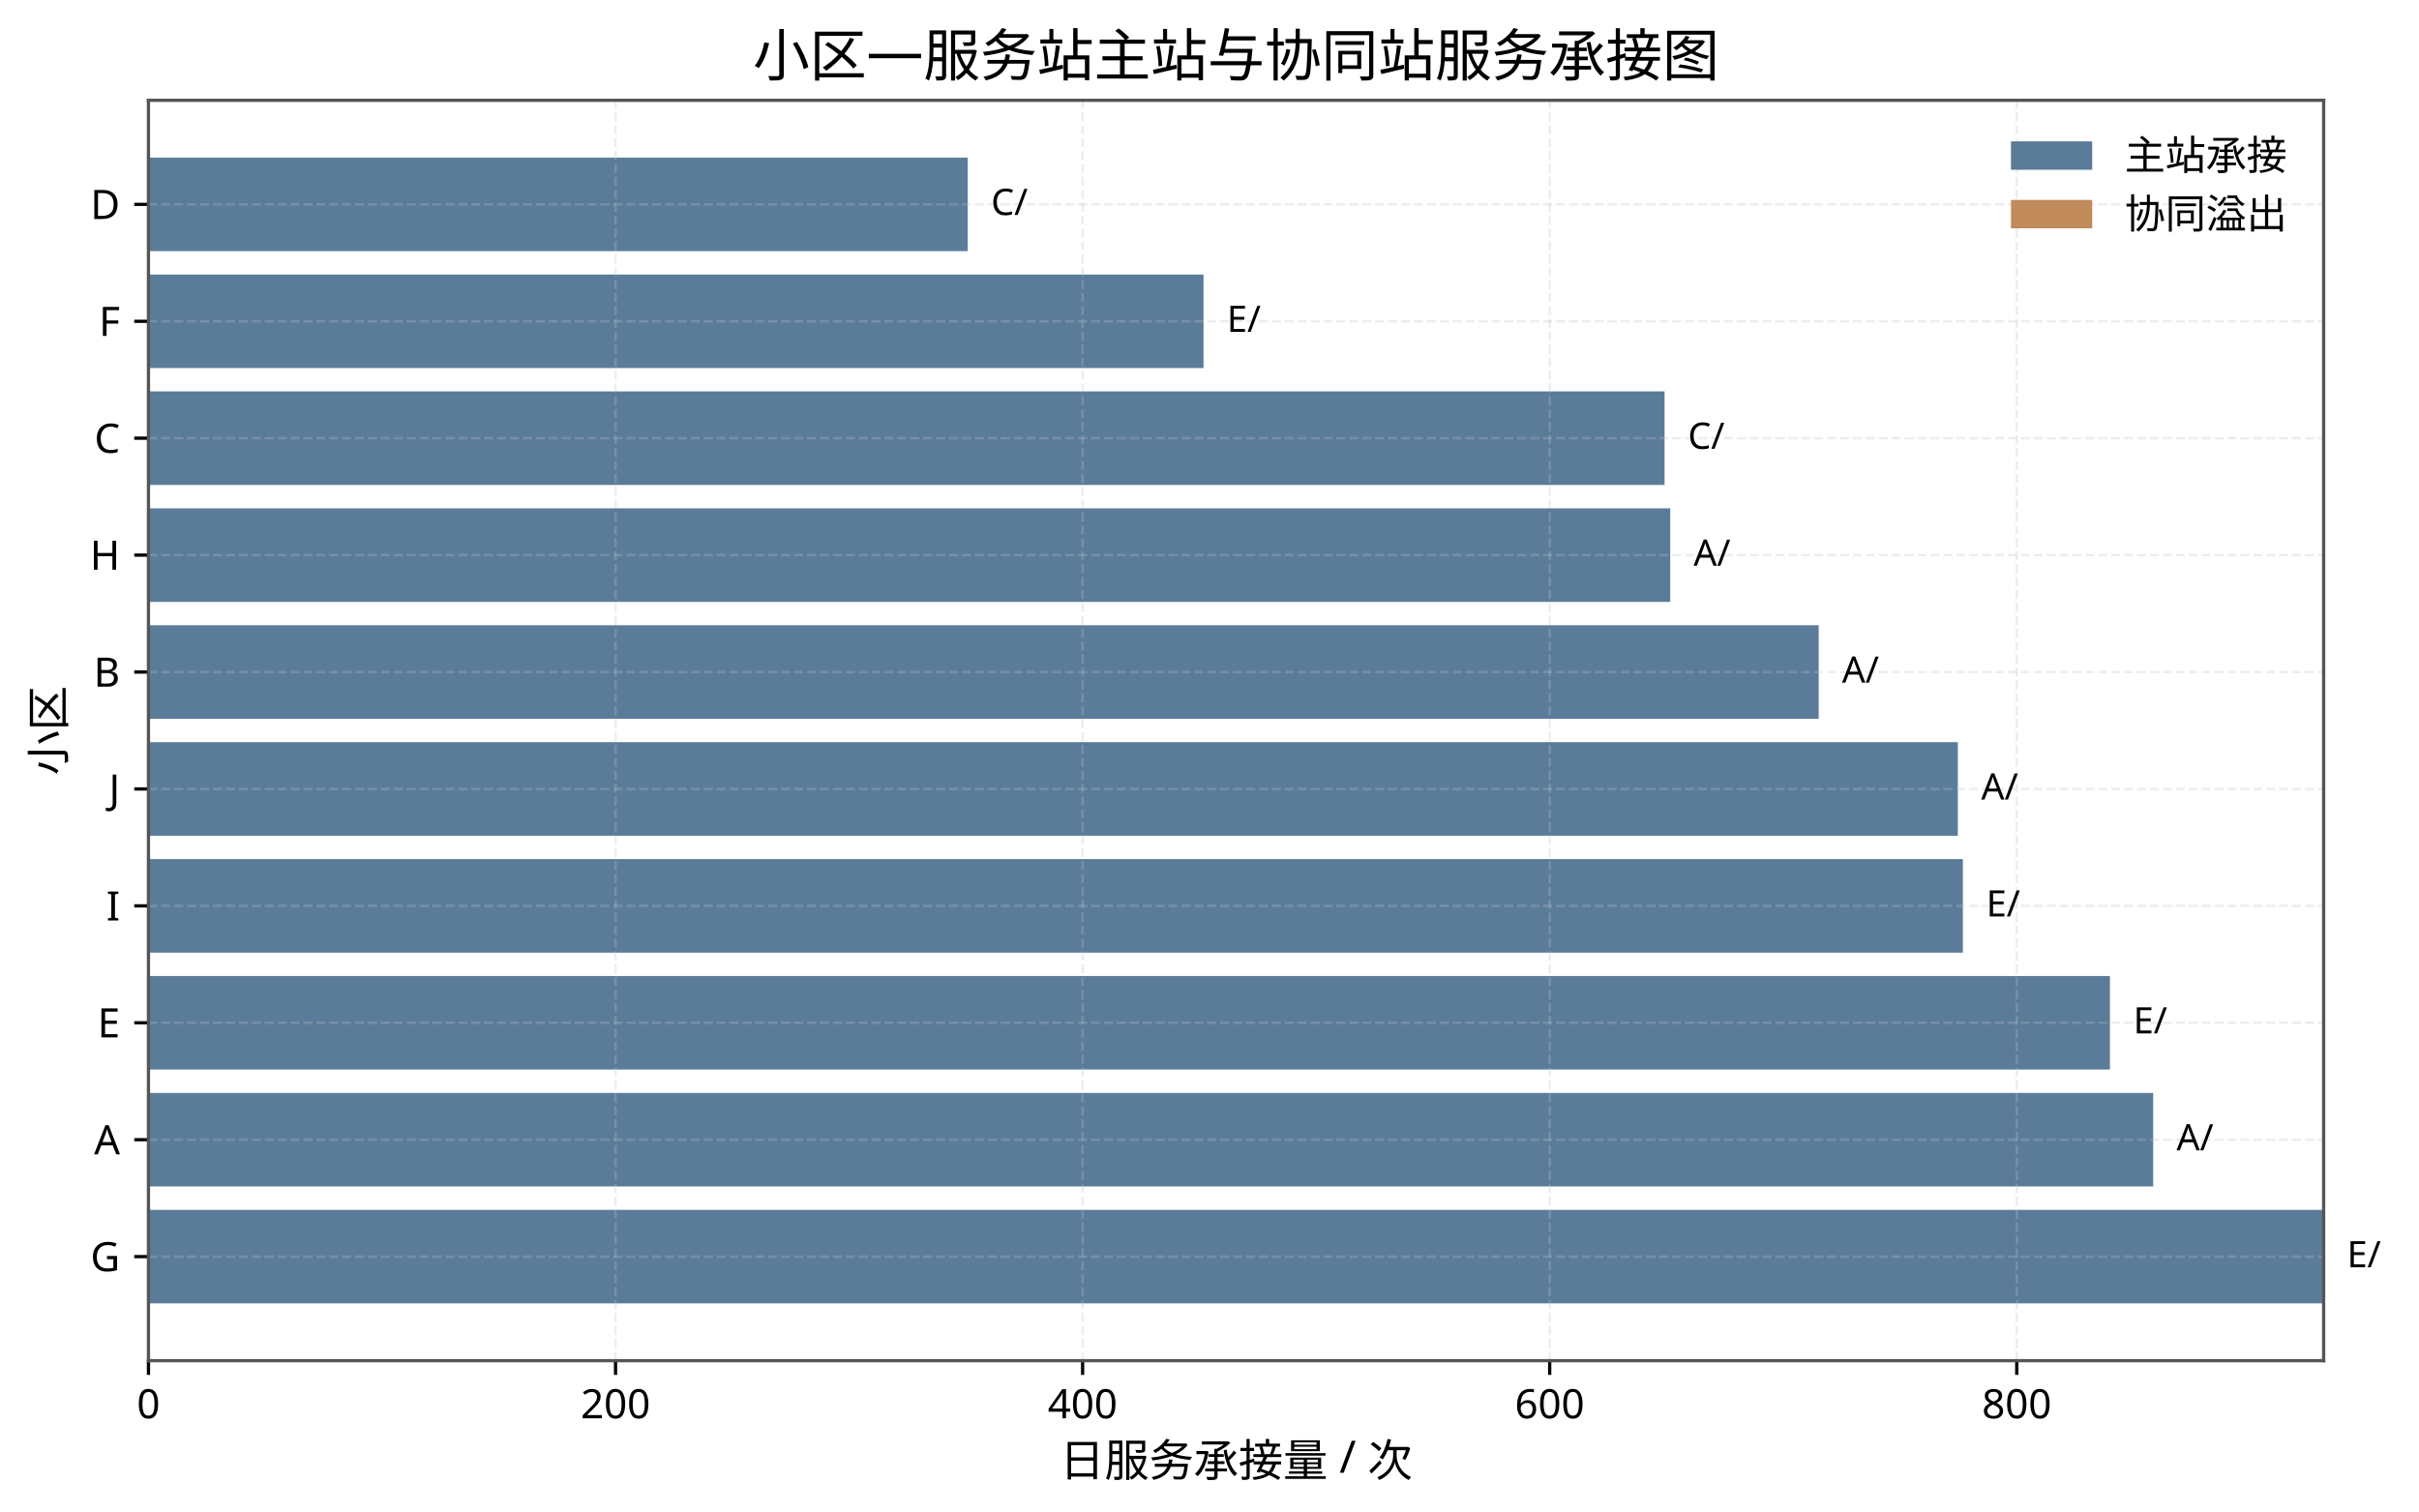
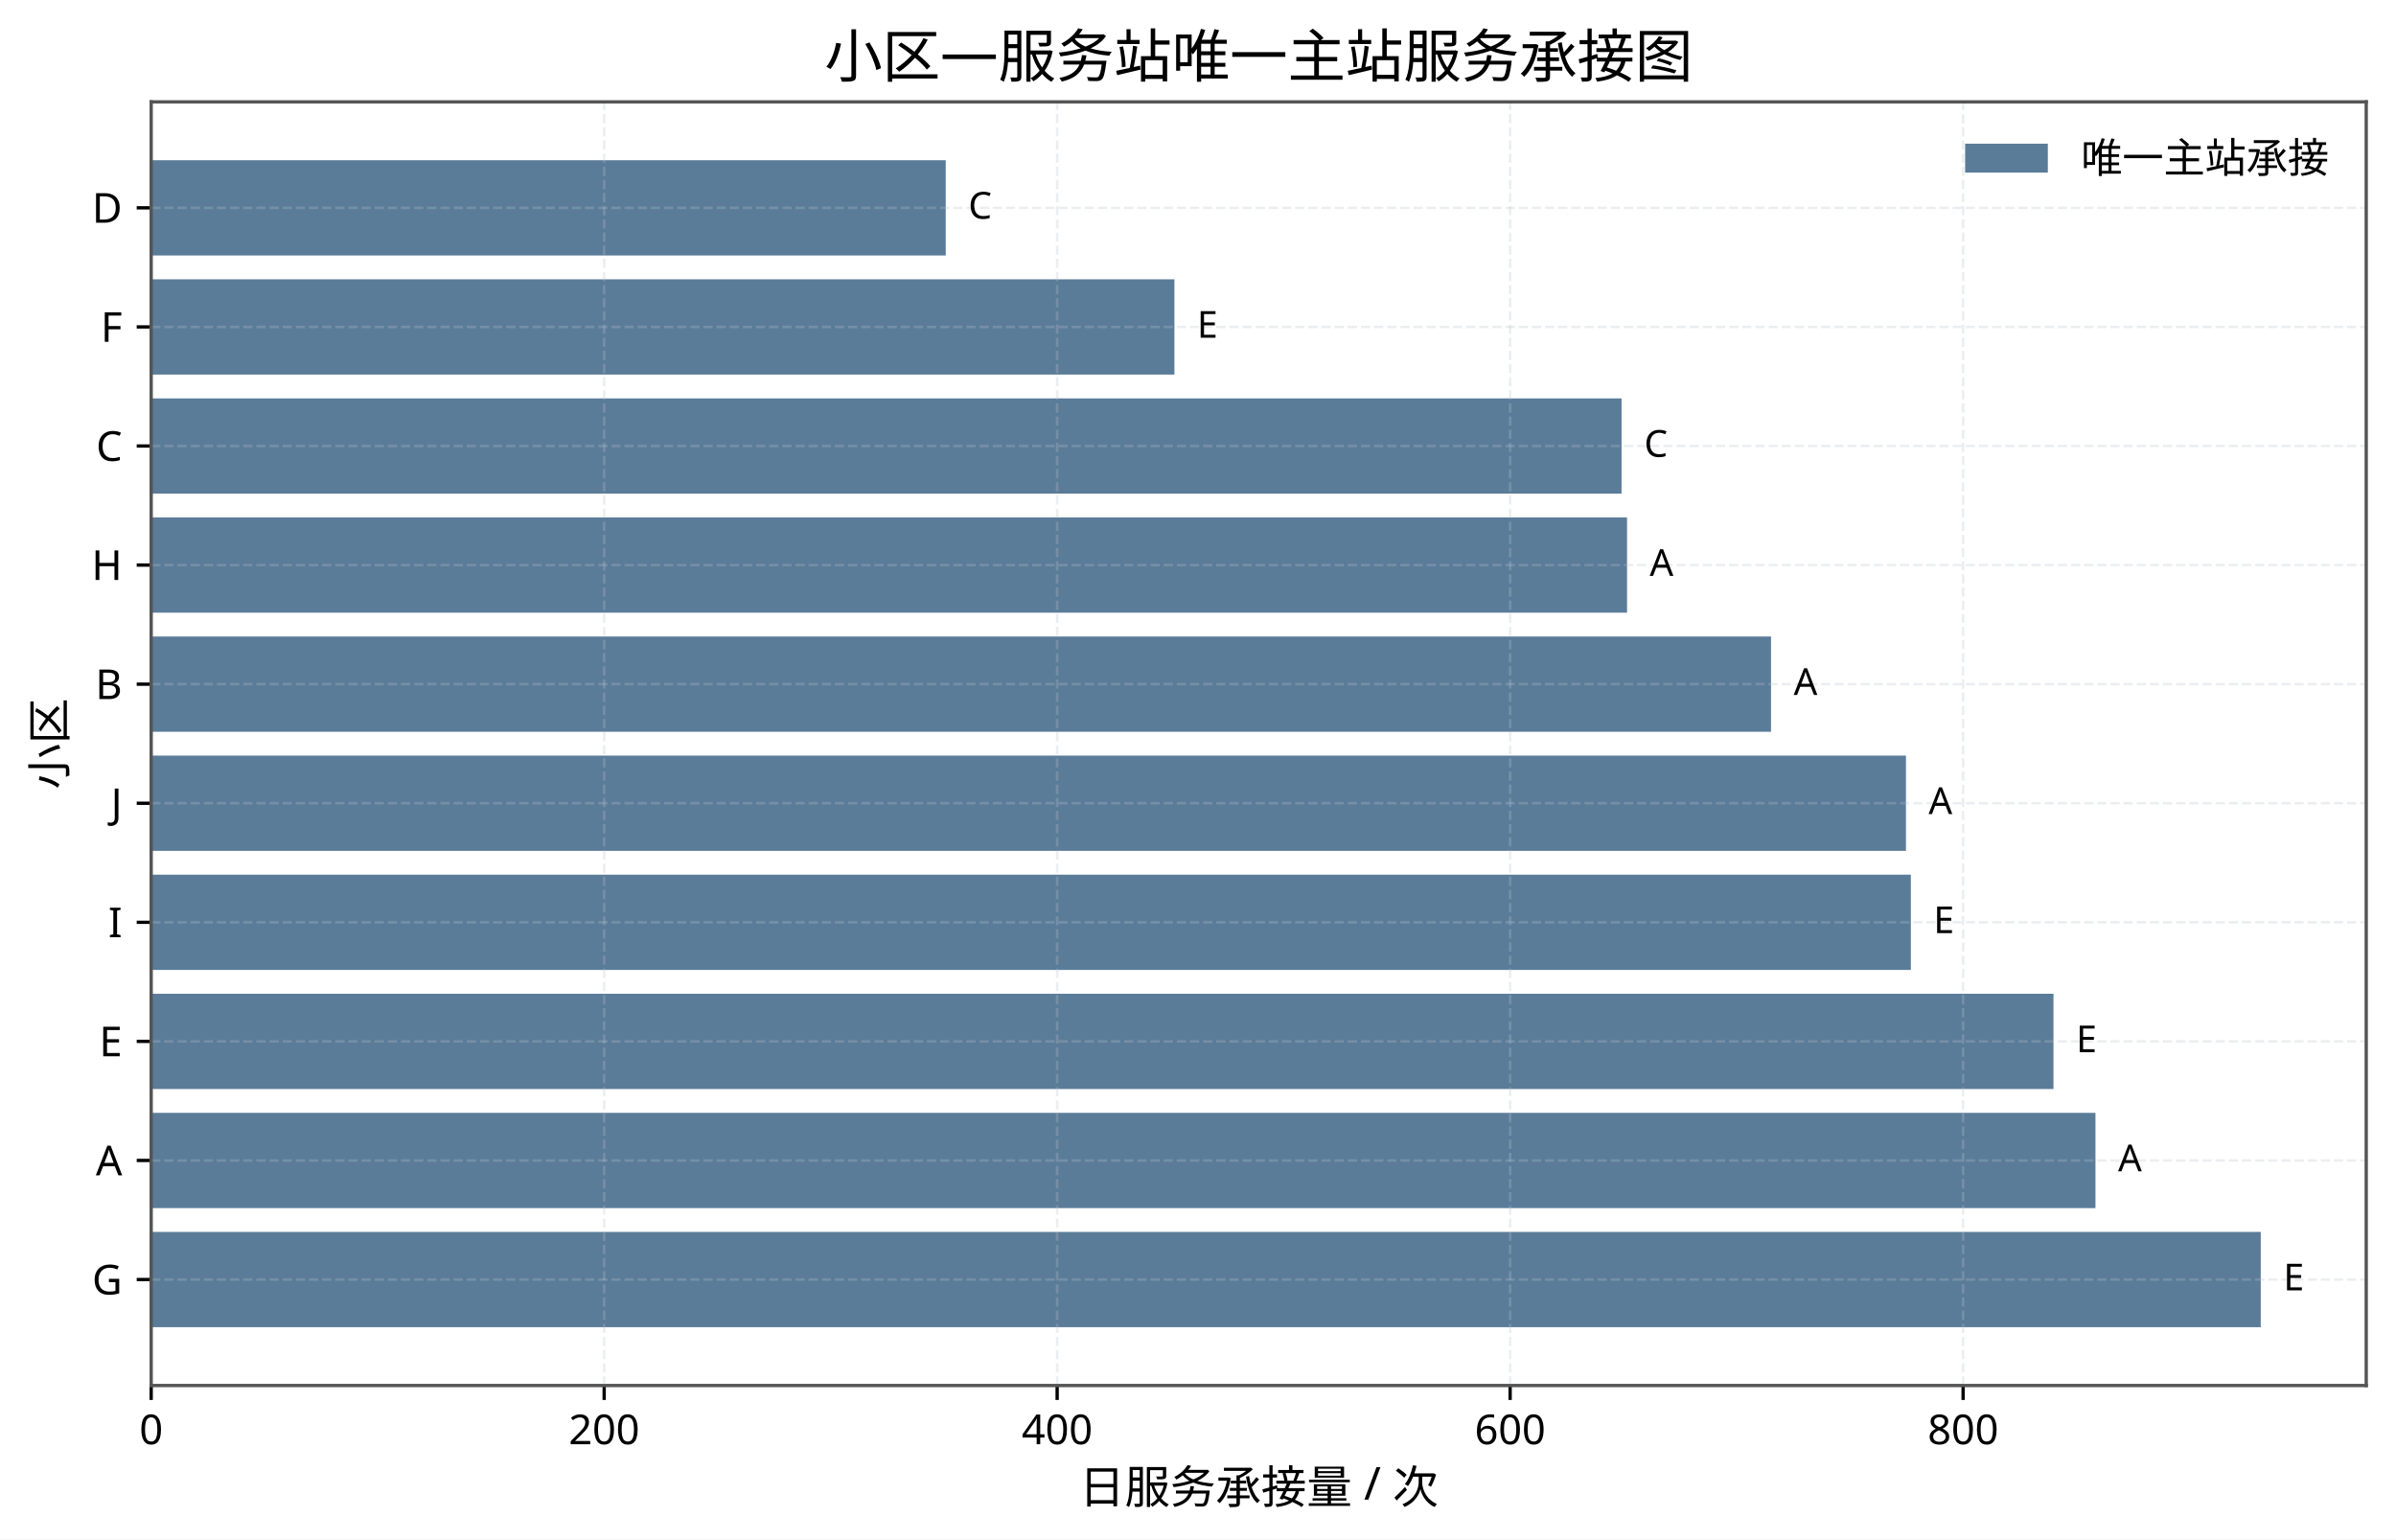
- <svg xmlns="http://www.w3.org/2000/svg" xmlns:xlink="http://www.w3.org/1999/xlink" width="595.724pt" height="372.413pt" viewBox="0 0 595.724 372.413" version="1.1">
+ <svg xmlns="http://www.w3.org/2000/svg" xmlns:xlink="http://www.w3.org/1999/xlink" width="579.442pt" height="372.343pt" viewBox="0 0 579.442 372.343" version="1.1">
  <defs>
    <style type="text/css">*{stroke-linejoin: round; stroke-linecap: butt}</style>
  </defs>
  <g id="figure_1">
    <g id="patch_1">
-       <path d="M 0 372.413  L 595.724 372.413  L 595.724 0  L 0 0  z " style="fill: #ffffff" />
+       <path d="M 0 372.343  L 579.442 372.343  L 579.442 0  L 0 0  z " style="fill: #ffffff" />
    </g>
    <g id="axes_1">
      <g id="patch_2">
-         <path d="M 36.562 335.172  L 572.242 335.172  L 572.242 24.708  L 36.562 24.708  z " style="fill: #ffffff" />
+         <path d="M 36.562 335.102  L 572.242 335.102  L 572.242 24.638  L 36.562 24.638  z " style="fill: #ffffff" />
      </g>
      <g id="patch_3">
-         <path d="M 36.562 321.06  L 572.242 321.06  L 572.242 298.02  L 36.562 298.02  z " clip-path="url(#pac19fd21a1)" style="fill: #5b7c99" />
+         <path d="M 36.562 320.99  L 546.734 320.99  L 546.734 297.95  L 36.562 297.95  z " clip-path="url(#p8b94c6c4c5)" style="fill: #5b7c99" />
      </g>
      <g id="patch_4">
-         <path d="M 36.562 292.26  L 530.269 292.26  L 530.269 269.22  L 36.562 269.22  z " clip-path="url(#pac19fd21a1)" style="fill: #5b7c99" />
+         <path d="M 36.562 292.19  L 506.759 292.19  L 506.759 269.15  L 36.562 269.15  z " clip-path="url(#p8b94c6c4c5)" style="fill: #5b7c99" />
      </g>
      <g id="patch_5">
-         <path d="M 36.562 263.46  L 519.61 263.46  L 519.61 240.42  L 36.562 240.42  z " clip-path="url(#pac19fd21a1)" style="fill: #5b7c99" />
+         <path d="M 36.562 263.39  L 496.608 263.39  L 496.608 240.35  L 36.562 240.35  z " clip-path="url(#p8b94c6c4c5)" style="fill: #5b7c99" />
      </g>
      <g id="patch_6">
-         <path d="M 36.562 234.66  L 483.393 234.66  L 483.393 211.62  L 36.562 211.62  z " clip-path="url(#pac19fd21a1)" style="fill: #5b7c99" />
+         <path d="M 36.562 234.59  L 462.115 234.59  L 462.115 211.55  L 36.562 211.55  z " clip-path="url(#p8b94c6c4c5)" style="fill: #5b7c99" />
      </g>
      <g id="patch_7">
-         <path d="M 36.562 205.86  L 482.149 205.86  L 482.149 182.82  L 36.562 182.82  z " clip-path="url(#pac19fd21a1)" style="fill: #5b7c99" />
+         <path d="M 36.562 205.79  L 460.931 205.79  L 460.931 182.75  L 36.562 182.75  z " clip-path="url(#p8b94c6c4c5)" style="fill: #5b7c99" />
      </g>
      <g id="patch_8">
-         <path d="M 36.562 177.06  L 447.891 177.06  L 447.891 154.02  L 36.562 154.02  z " clip-path="url(#pac19fd21a1)" style="fill: #5b7c99" />
+         <path d="M 36.562 176.99  L 428.304 176.99  L 428.304 153.95  L 36.562 153.95  z " clip-path="url(#p8b94c6c4c5)" style="fill: #5b7c99" />
      </g>
      <g id="patch_9">
-         <path d="M 36.562 148.26  L 411.325 148.26  L 411.325 125.22  L 36.562 125.22  z " clip-path="url(#pac19fd21a1)" style="fill: #5b7c99" />
+         <path d="M 36.562 148.19  L 393.479 148.19  L 393.479 125.15  L 36.562 125.15  z " clip-path="url(#p8b94c6c4c5)" style="fill: #5b7c99" />
      </g>
      <g id="patch_10">
-         <path d="M 36.562 119.46  L 409.93 119.46  L 409.93 96.42  L 36.562 96.42  z " clip-path="url(#pac19fd21a1)" style="fill: #5b7c99" />
+         <path d="M 36.562 119.39  L 392.151 119.39  L 392.151 96.35  L 36.562 96.35  z " clip-path="url(#p8b94c6c4c5)" style="fill: #5b7c99" />
      </g>
      <g id="patch_11">
-         <path d="M 36.562 90.66  L 296.389 90.66  L 296.389 67.62  L 36.562 67.62  z " clip-path="url(#pac19fd21a1)" style="fill: #5b7c99" />
+         <path d="M 36.562 90.59  L 284.016 90.59  L 284.016 67.55  L 36.562 67.55  z " clip-path="url(#p8b94c6c4c5)" style="fill: #5b7c99" />
      </g>
      <g id="patch_12">
-         <path d="M 36.562 61.86  L 238.322 61.86  L 238.322 38.82  L 36.562 38.82  z " clip-path="url(#pac19fd21a1)" style="fill: #5b7c99" />
-       </g>
-       <g id="patch_13">
-         <path d="M 572.242 321.06  L 572.242 321.06  L 572.242 298.02  L 572.242 298.02  z " clip-path="url(#pac19fd21a1)" style="fill: #c08a5a" />
-       </g>
-       <g id="patch_14">
-         <path d="M 530.269 292.26  L 530.269 292.26  L 530.269 269.22  L 530.269 269.22  z " clip-path="url(#pac19fd21a1)" style="fill: #c08a5a" />
-       </g>
-       <g id="patch_15">
-         <path d="M 519.61 263.46  L 519.61 263.46  L 519.61 240.42  L 519.61 240.42  z " clip-path="url(#pac19fd21a1)" style="fill: #c08a5a" />
-       </g>
-       <g id="patch_16">
-         <path d="M 483.393 234.66  L 483.393 234.66  L 483.393 211.62  L 483.393 211.62  z " clip-path="url(#pac19fd21a1)" style="fill: #c08a5a" />
-       </g>
-       <g id="patch_17">
-         <path d="M 482.149 205.86  L 482.149 205.86  L 482.149 182.82  L 482.149 182.82  z " clip-path="url(#pac19fd21a1)" style="fill: #c08a5a" />
-       </g>
-       <g id="patch_18">
-         <path d="M 447.891 177.06  L 447.891 177.06  L 447.891 154.02  L 447.891 154.02  z " clip-path="url(#pac19fd21a1)" style="fill: #c08a5a" />
-       </g>
-       <g id="patch_19">
-         <path d="M 411.325 148.26  L 411.325 148.26  L 411.325 125.22  L 411.325 125.22  z " clip-path="url(#pac19fd21a1)" style="fill: #c08a5a" />
-       </g>
-       <g id="patch_20">
-         <path d="M 409.93 119.46  L 409.93 119.46  L 409.93 96.42  L 409.93 96.42  z " clip-path="url(#pac19fd21a1)" style="fill: #c08a5a" />
-       </g>
-       <g id="patch_21">
-         <path d="M 296.389 90.66  L 296.389 90.66  L 296.389 67.62  L 296.389 67.62  z " clip-path="url(#pac19fd21a1)" style="fill: #c08a5a" />
-       </g>
-       <g id="patch_22">
-         <path d="M 238.322 61.86  L 238.322 61.86  L 238.322 38.82  L 238.322 38.82  z " clip-path="url(#pac19fd21a1)" style="fill: #c08a5a" />
+         <path d="M 36.562 61.79  L 228.715 61.79  L 228.715 38.75  L 36.562 38.75  z " clip-path="url(#p8b94c6c4c5)" style="fill: #5b7c99" />
      </g>
      <g id="matplotlib.axis_1">
        <g id="xtick_1">
          <g id="line2d_1">
-             <path d="M 36.562 335.172  L 36.562 24.708  " clip-path="url(#pac19fd21a1)" style="fill: none; stroke-dasharray: 2.22,0.96; stroke-dashoffset: 0; stroke: #b8c2cc; stroke-opacity: 0.28; stroke-width: 0.6" />
+             <path d="M 36.562 335.102  L 36.562 24.638  " clip-path="url(#p8b94c6c4c5)" style="fill: none; stroke-dasharray: 2.22,0.96; stroke-dashoffset: 0; stroke: #b8c2cc; stroke-opacity: 0.28; stroke-width: 0.6" />
          </g>
          <g id="line2d_2">
            <defs>
-               <path id="mbf069388f5" d="M 0 0  L 0 3.5  " style="stroke: #000000; stroke-width: 0.8" />
+               <path id="m45bcc6c344" d="M 0 0  L 0 3.5  " style="stroke: #000000; stroke-width: 0.8" />
            </defs>
            <g>
-               <use xlink:href="#mbf069388f5" x="36.562" y="335.172" style="stroke: #000000; stroke-width: 0.8" />
+               <use xlink:href="#m45bcc6c344" x="36.562" y="335.102" style="stroke: #000000; stroke-width: 0.8" />
            </g>
          </g>
          <g id="text_1">
-             <text style="font-size: 10px; font-family: 'Songti SC'; text-anchor: middle" x="36.562" y="349.372" transform="rotate(-0 36.56234 349.3724)">0</text>
+             <text style="font-size: 10px; font-family: 'Songti SC'; text-anchor: middle" x="36.562" y="349.302" transform="rotate(-0 36.56234 349.3024)">0</text>
          </g>
        </g>
        <g id="xtick_2">
          <g id="line2d_3">
-             <path d="M 151.588 335.172  L 151.588 24.708  " clip-path="url(#pac19fd21a1)" style="fill: none; stroke-dasharray: 2.22,0.96; stroke-dashoffset: 0; stroke: #b8c2cc; stroke-opacity: 0.28; stroke-width: 0.6" />
+             <path d="M 146.111 335.102  L 146.111 24.638  " clip-path="url(#p8b94c6c4c5)" style="fill: none; stroke-dasharray: 2.22,0.96; stroke-dashoffset: 0; stroke: #b8c2cc; stroke-opacity: 0.28; stroke-width: 0.6" />
          </g>
          <g id="line2d_4">
            <g>
-               <use xlink:href="#mbf069388f5" x="151.588" y="335.172" style="stroke: #000000; stroke-width: 0.8" />
+               <use xlink:href="#m45bcc6c344" x="146.111" y="335.102" style="stroke: #000000; stroke-width: 0.8" />
            </g>
          </g>
          <g id="text_2">
-             <text style="font-size: 10px; font-family: 'Songti SC'; text-anchor: middle" x="151.588" y="349.372" transform="rotate(-0 151.588 349.3724)">200</text>
+             <text style="font-size: 10px; font-family: 'Songti SC'; text-anchor: middle" x="146.111" y="349.302" transform="rotate(-0 146.1105 349.3024)">200</text>
          </g>
        </g>
        <g id="xtick_3">
          <g id="line2d_5">
-             <path d="M 266.614 335.172  L 266.614 24.708  " clip-path="url(#pac19fd21a1)" style="fill: none; stroke-dasharray: 2.22,0.96; stroke-dashoffset: 0; stroke: #b8c2cc; stroke-opacity: 0.28; stroke-width: 0.6" />
+             <path d="M 255.659 335.102  L 255.659 24.638  " clip-path="url(#p8b94c6c4c5)" style="fill: none; stroke-dasharray: 2.22,0.96; stroke-dashoffset: 0; stroke: #b8c2cc; stroke-opacity: 0.28; stroke-width: 0.6" />
          </g>
          <g id="line2d_6">
            <g>
-               <use xlink:href="#mbf069388f5" x="266.614" y="335.172" style="stroke: #000000; stroke-width: 0.8" />
+               <use xlink:href="#m45bcc6c344" x="255.659" y="335.102" style="stroke: #000000; stroke-width: 0.8" />
            </g>
          </g>
          <g id="text_3">
-             <text style="font-size: 10px; font-family: 'Songti SC'; text-anchor: middle" x="266.614" y="349.372" transform="rotate(-0 266.6136 349.3724)">400</text>
+             <text style="font-size: 10px; font-family: 'Songti SC'; text-anchor: middle" x="255.659" y="349.302" transform="rotate(-0 255.6587 349.3024)">400</text>
          </g>
        </g>
        <g id="xtick_4">
          <g id="line2d_7">
-             <path d="M 381.639 335.172  L 381.639 24.708  " clip-path="url(#pac19fd21a1)" style="fill: none; stroke-dasharray: 2.22,0.96; stroke-dashoffset: 0; stroke: #b8c2cc; stroke-opacity: 0.28; stroke-width: 0.6" />
+             <path d="M 365.207 335.102  L 365.207 24.638  " clip-path="url(#p8b94c6c4c5)" style="fill: none; stroke-dasharray: 2.22,0.96; stroke-dashoffset: 0; stroke: #b8c2cc; stroke-opacity: 0.28; stroke-width: 0.6" />
          </g>
          <g id="line2d_8">
            <g>
-               <use xlink:href="#mbf069388f5" x="381.639" y="335.172" style="stroke: #000000; stroke-width: 0.8" />
+               <use xlink:href="#m45bcc6c344" x="365.207" y="335.102" style="stroke: #000000; stroke-width: 0.8" />
            </g>
          </g>
          <g id="text_4">
-             <text style="font-size: 10px; font-family: 'Songti SC'; text-anchor: middle" x="381.639" y="349.372" transform="rotate(-0 381.6392 349.3724)">600</text>
+             <text style="font-size: 10px; font-family: 'Songti SC'; text-anchor: middle" x="365.207" y="349.302" transform="rotate(-0 365.2069 349.3024)">600</text>
          </g>
        </g>
        <g id="xtick_5">
          <g id="line2d_9">
-             <path d="M 496.665 335.172  L 496.665 24.708  " clip-path="url(#pac19fd21a1)" style="fill: none; stroke-dasharray: 2.22,0.96; stroke-dashoffset: 0; stroke: #b8c2cc; stroke-opacity: 0.28; stroke-width: 0.6" />
+             <path d="M 474.755 335.102  L 474.755 24.638  " clip-path="url(#p8b94c6c4c5)" style="fill: none; stroke-dasharray: 2.22,0.96; stroke-dashoffset: 0; stroke: #b8c2cc; stroke-opacity: 0.28; stroke-width: 0.6" />
          </g>
          <g id="line2d_10">
            <g>
-               <use xlink:href="#mbf069388f5" x="496.665" y="335.172" style="stroke: #000000; stroke-width: 0.8" />
+               <use xlink:href="#m45bcc6c344" x="474.755" y="335.102" style="stroke: #000000; stroke-width: 0.8" />
            </g>
          </g>
          <g id="text_5">
-             <text style="font-size: 10px; font-family: 'Songti SC'; text-anchor: middle" x="496.665" y="349.372" transform="rotate(-0 496.6648 349.3724)">800</text>
+             <text style="font-size: 10px; font-family: 'Songti SC'; text-anchor: middle" x="474.755" y="349.302" transform="rotate(-0 474.7551 349.3024)">800</text>
          </g>
        </g>
        <g id="text_6">
-           <text style="font-size: 11px; font-family: 'Songti SC'; text-anchor: middle" x="304.402" y="363.683" transform="rotate(-0 304.4023 363.6834)">日服务承接量 / 次</text>
+           <text style="font-size: 11px; font-family: 'Songti SC'; text-anchor: middle" x="304.402" y="363.613" transform="rotate(-0 304.4023 363.6134)">日服务承接量 / 次</text>
        </g>
      </g>
      <g id="matplotlib.axis_2">
        <g id="ytick_1">
          <g id="line2d_11">
-             <path d="M 36.562 309.54  L 572.242 309.54  " clip-path="url(#pac19fd21a1)" style="fill: none; stroke-dasharray: 2.22,0.96; stroke-dashoffset: 0; stroke: #b8c2cc; stroke-opacity: 0.28; stroke-width: 0.6" />
+             <path d="M 36.562 309.47  L 572.242 309.47  " clip-path="url(#p8b94c6c4c5)" style="fill: none; stroke-dasharray: 2.22,0.96; stroke-dashoffset: 0; stroke: #b8c2cc; stroke-opacity: 0.28; stroke-width: 0.6" />
          </g>
          <g id="line2d_12">
            <defs>
-               <path id="mc1998d5dd8" d="M 0 0  L -3.5 0  " style="stroke: #000000; stroke-width: 0.8" />
+               <path id="mfc993a9b6d" d="M 0 0  L -3.5 0  " style="stroke: #000000; stroke-width: 0.8" />
            </defs>
            <g>
-               <use xlink:href="#mc1998d5dd8" x="36.562" y="309.54" style="stroke: #000000; stroke-width: 0.8" />
+               <use xlink:href="#mfc993a9b6d" x="36.562" y="309.47" style="stroke: #000000; stroke-width: 0.8" />
            </g>
          </g>
          <g id="text_7">
-             <text style="font-size: 10px; font-family: 'Songti SC'; text-anchor: end" x="29.562" y="313.14" transform="rotate(-0 29.56234 313.1404)">G</text>
+             <text style="font-size: 10px; font-family: 'Songti SC'; text-anchor: end" x="29.562" y="313.07" transform="rotate(-0 29.56234 313.0704)">G</text>
          </g>
        </g>
        <g id="ytick_2">
          <g id="line2d_13">
-             <path d="M 36.562 280.74  L 572.242 280.74  " clip-path="url(#pac19fd21a1)" style="fill: none; stroke-dasharray: 2.22,0.96; stroke-dashoffset: 0; stroke: #b8c2cc; stroke-opacity: 0.28; stroke-width: 0.6" />
+             <path d="M 36.562 280.67  L 572.242 280.67  " clip-path="url(#p8b94c6c4c5)" style="fill: none; stroke-dasharray: 2.22,0.96; stroke-dashoffset: 0; stroke: #b8c2cc; stroke-opacity: 0.28; stroke-width: 0.6" />
          </g>
          <g id="line2d_14">
            <g>
-               <use xlink:href="#mc1998d5dd8" x="36.562" y="280.74" style="stroke: #000000; stroke-width: 0.8" />
+               <use xlink:href="#mfc993a9b6d" x="36.562" y="280.67" style="stroke: #000000; stroke-width: 0.8" />
            </g>
          </g>
          <g id="text_8">
-             <text style="font-size: 10px; font-family: 'Songti SC'; text-anchor: end" x="29.562" y="284.34" transform="rotate(-0 29.56234 284.3404)">A</text>
+             <text style="font-size: 10px; font-family: 'Songti SC'; text-anchor: end" x="29.562" y="284.27" transform="rotate(-0 29.56234 284.2704)">A</text>
          </g>
        </g>
        <g id="ytick_3">
          <g id="line2d_15">
-             <path d="M 36.562 251.94  L 572.242 251.94  " clip-path="url(#pac19fd21a1)" style="fill: none; stroke-dasharray: 2.22,0.96; stroke-dashoffset: 0; stroke: #b8c2cc; stroke-opacity: 0.28; stroke-width: 0.6" />
+             <path d="M 36.562 251.87  L 572.242 251.87  " clip-path="url(#p8b94c6c4c5)" style="fill: none; stroke-dasharray: 2.22,0.96; stroke-dashoffset: 0; stroke: #b8c2cc; stroke-opacity: 0.28; stroke-width: 0.6" />
          </g>
          <g id="line2d_16">
            <g>
-               <use xlink:href="#mc1998d5dd8" x="36.562" y="251.94" style="stroke: #000000; stroke-width: 0.8" />
+               <use xlink:href="#mfc993a9b6d" x="36.562" y="251.87" style="stroke: #000000; stroke-width: 0.8" />
            </g>
          </g>
          <g id="text_9">
-             <text style="font-size: 10px; font-family: 'Songti SC'; text-anchor: end" x="29.562" y="255.54" transform="rotate(-0 29.56234 255.5404)">E</text>
+             <text style="font-size: 10px; font-family: 'Songti SC'; text-anchor: end" x="29.562" y="255.47" transform="rotate(-0 29.56234 255.4704)">E</text>
          </g>
        </g>
        <g id="ytick_4">
          <g id="line2d_17">
-             <path d="M 36.562 223.14  L 572.242 223.14  " clip-path="url(#pac19fd21a1)" style="fill: none; stroke-dasharray: 2.22,0.96; stroke-dashoffset: 0; stroke: #b8c2cc; stroke-opacity: 0.28; stroke-width: 0.6" />
+             <path d="M 36.562 223.07  L 572.242 223.07  " clip-path="url(#p8b94c6c4c5)" style="fill: none; stroke-dasharray: 2.22,0.96; stroke-dashoffset: 0; stroke: #b8c2cc; stroke-opacity: 0.28; stroke-width: 0.6" />
          </g>
          <g id="line2d_18">
            <g>
-               <use xlink:href="#mc1998d5dd8" x="36.562" y="223.14" style="stroke: #000000; stroke-width: 0.8" />
+               <use xlink:href="#mfc993a9b6d" x="36.562" y="223.07" style="stroke: #000000; stroke-width: 0.8" />
            </g>
          </g>
          <g id="text_10">
-             <text style="font-size: 10px; font-family: 'Songti SC'; text-anchor: end" x="29.562" y="226.74" transform="rotate(-0 29.56234 226.7404)">I</text>
+             <text style="font-size: 10px; font-family: 'Songti SC'; text-anchor: end" x="29.562" y="226.67" transform="rotate(-0 29.56234 226.6704)">I</text>
          </g>
        </g>
        <g id="ytick_5">
          <g id="line2d_19">
-             <path d="M 36.562 194.34  L 572.242 194.34  " clip-path="url(#pac19fd21a1)" style="fill: none; stroke-dasharray: 2.22,0.96; stroke-dashoffset: 0; stroke: #b8c2cc; stroke-opacity: 0.28; stroke-width: 0.6" />
+             <path d="M 36.562 194.27  L 572.242 194.27  " clip-path="url(#p8b94c6c4c5)" style="fill: none; stroke-dasharray: 2.22,0.96; stroke-dashoffset: 0; stroke: #b8c2cc; stroke-opacity: 0.28; stroke-width: 0.6" />
          </g>
          <g id="line2d_20">
            <g>
-               <use xlink:href="#mc1998d5dd8" x="36.562" y="194.34" style="stroke: #000000; stroke-width: 0.8" />
+               <use xlink:href="#mfc993a9b6d" x="36.562" y="194.27" style="stroke: #000000; stroke-width: 0.8" />
            </g>
          </g>
          <g id="text_11">
-             <text style="font-size: 10px; font-family: 'Songti SC'; text-anchor: end" x="29.562" y="197.936" transform="rotate(-0 29.56234 197.9358)">J</text>
+             <text style="font-size: 10px; font-family: 'Songti SC'; text-anchor: end" x="29.562" y="197.866" transform="rotate(-0 29.56234 197.8657)">J</text>
          </g>
        </g>
        <g id="ytick_6">
          <g id="line2d_21">
-             <path d="M 36.562 165.54  L 572.242 165.54  " clip-path="url(#pac19fd21a1)" style="fill: none; stroke-dasharray: 2.22,0.96; stroke-dashoffset: 0; stroke: #b8c2cc; stroke-opacity: 0.28; stroke-width: 0.6" />
+             <path d="M 36.562 165.47  L 572.242 165.47  " clip-path="url(#p8b94c6c4c5)" style="fill: none; stroke-dasharray: 2.22,0.96; stroke-dashoffset: 0; stroke: #b8c2cc; stroke-opacity: 0.28; stroke-width: 0.6" />
          </g>
          <g id="line2d_22">
            <g>
-               <use xlink:href="#mc1998d5dd8" x="36.562" y="165.54" style="stroke: #000000; stroke-width: 0.8" />
+               <use xlink:href="#mfc993a9b6d" x="36.562" y="165.47" style="stroke: #000000; stroke-width: 0.8" />
            </g>
          </g>
          <g id="text_12">
-             <text style="font-size: 10px; font-family: 'Songti SC'; text-anchor: end" x="29.562" y="169.14" transform="rotate(-0 29.56234 169.1404)">B</text>
+             <text style="font-size: 10px; font-family: 'Songti SC'; text-anchor: end" x="29.562" y="169.07" transform="rotate(-0 29.56234 169.0704)">B</text>
          </g>
        </g>
        <g id="ytick_7">
          <g id="line2d_23">
-             <path d="M 36.562 136.74  L 572.242 136.74  " clip-path="url(#pac19fd21a1)" style="fill: none; stroke-dasharray: 2.22,0.96; stroke-dashoffset: 0; stroke: #b8c2cc; stroke-opacity: 0.28; stroke-width: 0.6" />
+             <path d="M 36.562 136.67  L 572.242 136.67  " clip-path="url(#p8b94c6c4c5)" style="fill: none; stroke-dasharray: 2.22,0.96; stroke-dashoffset: 0; stroke: #b8c2cc; stroke-opacity: 0.28; stroke-width: 0.6" />
          </g>
          <g id="line2d_24">
            <g>
-               <use xlink:href="#mc1998d5dd8" x="36.562" y="136.74" style="stroke: #000000; stroke-width: 0.8" />
+               <use xlink:href="#mfc993a9b6d" x="36.562" y="136.67" style="stroke: #000000; stroke-width: 0.8" />
            </g>
          </g>
          <g id="text_13">
-             <text style="font-size: 10px; font-family: 'Songti SC'; text-anchor: end" x="29.562" y="140.34" transform="rotate(-0 29.56234 140.3404)">H</text>
+             <text style="font-size: 10px; font-family: 'Songti SC'; text-anchor: end" x="29.562" y="140.27" transform="rotate(-0 29.56234 140.2704)">H</text>
          </g>
        </g>
        <g id="ytick_8">
          <g id="line2d_25">
-             <path d="M 36.562 107.94  L 572.242 107.94  " clip-path="url(#pac19fd21a1)" style="fill: none; stroke-dasharray: 2.22,0.96; stroke-dashoffset: 0; stroke: #b8c2cc; stroke-opacity: 0.28; stroke-width: 0.6" />
+             <path d="M 36.562 107.87  L 572.242 107.87  " clip-path="url(#p8b94c6c4c5)" style="fill: none; stroke-dasharray: 2.22,0.96; stroke-dashoffset: 0; stroke: #b8c2cc; stroke-opacity: 0.28; stroke-width: 0.6" />
          </g>
          <g id="line2d_26">
            <g>
-               <use xlink:href="#mc1998d5dd8" x="36.562" y="107.94" style="stroke: #000000; stroke-width: 0.8" />
+               <use xlink:href="#mfc993a9b6d" x="36.562" y="107.87" style="stroke: #000000; stroke-width: 0.8" />
            </g>
          </g>
          <g id="text_14">
-             <text style="font-size: 10px; font-family: 'Songti SC'; text-anchor: end" x="29.562" y="111.54" transform="rotate(-0 29.56234 111.5404)">C</text>
+             <text style="font-size: 10px; font-family: 'Songti SC'; text-anchor: end" x="29.562" y="111.47" transform="rotate(-0 29.56234 111.4704)">C</text>
          </g>
        </g>
        <g id="ytick_9">
          <g id="line2d_27">
-             <path d="M 36.562 79.14  L 572.242 79.14  " clip-path="url(#pac19fd21a1)" style="fill: none; stroke-dasharray: 2.22,0.96; stroke-dashoffset: 0; stroke: #b8c2cc; stroke-opacity: 0.28; stroke-width: 0.6" />
+             <path d="M 36.562 79.07  L 572.242 79.07  " clip-path="url(#p8b94c6c4c5)" style="fill: none; stroke-dasharray: 2.22,0.96; stroke-dashoffset: 0; stroke: #b8c2cc; stroke-opacity: 0.28; stroke-width: 0.6" />
          </g>
          <g id="line2d_28">
            <g>
-               <use xlink:href="#mc1998d5dd8" x="36.562" y="79.14" style="stroke: #000000; stroke-width: 0.8" />
+               <use xlink:href="#mfc993a9b6d" x="36.562" y="79.07" style="stroke: #000000; stroke-width: 0.8" />
            </g>
          </g>
          <g id="text_15">
-             <text style="font-size: 10px; font-family: 'Songti SC'; text-anchor: end" x="29.562" y="82.74" transform="rotate(-0 29.56234 82.74044)">F</text>
+             <text style="font-size: 10px; font-family: 'Songti SC'; text-anchor: end" x="29.562" y="82.67" transform="rotate(-0 29.56234 82.67044)">F</text>
          </g>
        </g>
        <g id="ytick_10">
          <g id="line2d_29">
-             <path d="M 36.562 50.34  L 572.242 50.34  " clip-path="url(#pac19fd21a1)" style="fill: none; stroke-dasharray: 2.22,0.96; stroke-dashoffset: 0; stroke: #b8c2cc; stroke-opacity: 0.28; stroke-width: 0.6" />
+             <path d="M 36.562 50.27  L 572.242 50.27  " clip-path="url(#p8b94c6c4c5)" style="fill: none; stroke-dasharray: 2.22,0.96; stroke-dashoffset: 0; stroke: #b8c2cc; stroke-opacity: 0.28; stroke-width: 0.6" />
          </g>
          <g id="line2d_30">
            <g>
-               <use xlink:href="#mc1998d5dd8" x="36.562" y="50.34" style="stroke: #000000; stroke-width: 0.8" />
+               <use xlink:href="#mfc993a9b6d" x="36.562" y="50.27" style="stroke: #000000; stroke-width: 0.8" />
            </g>
          </g>
          <g id="text_16">
-             <text style="font-size: 10px; font-family: 'Songti SC'; text-anchor: end" x="29.562" y="53.94" transform="rotate(-0 29.56234 53.94044)">D</text>
+             <text style="font-size: 10px; font-family: 'Songti SC'; text-anchor: end" x="29.562" y="53.87" transform="rotate(-0 29.56234 53.87044)">D</text>
          </g>
        </g>
        <g id="text_17">
-           <text style="font-size: 11px; font-family: 'Songti SC'; text-anchor: middle" x="15.912" y="179.94" transform="rotate(-90 15.91234 179.9404)">小区</text>
-         </g>
-       </g>
-       <g id="patch_23">
-         <path d="M 36.562 335.172  L 36.562 24.708  " style="fill: none; stroke: #555555; stroke-width: 0.8; stroke-linejoin: miter; stroke-linecap: square" />
-       </g>
-       <g id="patch_24">
-         <path d="M 572.242 335.172  L 572.242 24.708  " style="fill: none; stroke: #555555; stroke-width: 0.8; stroke-linejoin: miter; stroke-linecap: square" />
-       </g>
-       <g id="patch_25">
-         <path d="M 36.562 335.172  L 572.242 335.172  " style="fill: none; stroke: #555555; stroke-width: 0.8; stroke-linejoin: miter; stroke-linecap: square" />
-       </g>
-       <g id="patch_26">
-         <path d="M 36.562 24.708  L 572.242 24.708  " style="fill: none; stroke: #555555; stroke-width: 0.8; stroke-linejoin: miter; stroke-linecap: square" />
+           <text style="font-size: 11px; font-family: 'Songti SC'; text-anchor: middle" x="15.912" y="179.87" transform="rotate(-90 15.91234 179.8704)">小区</text>
+         </g>
+       </g>
+       <g id="patch_13">
+         <path d="M 36.562 335.102  L 36.562 24.638  " style="fill: none; stroke: #555555; stroke-width: 0.8; stroke-linejoin: miter; stroke-linecap: square" />
+       </g>
+       <g id="patch_14">
+         <path d="M 572.242 335.102  L 572.242 24.638  " style="fill: none; stroke: #555555; stroke-width: 0.8; stroke-linejoin: miter; stroke-linecap: square" />
+       </g>
+       <g id="patch_15">
+         <path d="M 36.562 335.102  L 572.242 335.102  " style="fill: none; stroke: #555555; stroke-width: 0.8; stroke-linejoin: miter; stroke-linecap: square" />
+       </g>
+       <g id="patch_16">
+         <path d="M 36.562 24.638  L 572.242 24.638  " style="fill: none; stroke: #555555; stroke-width: 0.8; stroke-linejoin: miter; stroke-linecap: square" />
      </g>
      <g id="text_18">
-         <text style="font-size: 9px; font-family: 'Songti SC'; text-anchor: start" x="577.994" y="312.155" transform="rotate(-0 577.9936 312.1547)">E/</text>
+         <text style="font-size: 9px; font-family: 'Songti SC'; text-anchor: start" x="552.211" y="312.085" transform="rotate(-0 552.2112 312.0847)">E</text>
      </g>
      <g id="text_19">
-         <text style="font-size: 9px; font-family: 'Songti SC'; text-anchor: start" x="536.02" y="283.355" transform="rotate(-0 536.0202 283.3547)">A/</text>
+         <text style="font-size: 9px; font-family: 'Songti SC'; text-anchor: start" x="512.236" y="283.285" transform="rotate(-0 512.2365 283.2847)">A</text>
      </g>
      <g id="text_20">
-         <text style="font-size: 9px; font-family: 'Songti SC'; text-anchor: start" x="525.361" y="254.555" transform="rotate(-0 525.3612 254.5547)">E/</text>
+         <text style="font-size: 9px; font-family: 'Songti SC'; text-anchor: start" x="502.085" y="254.485" transform="rotate(-0 502.0851 254.4847)">E</text>
      </g>
      <g id="text_21">
-         <text style="font-size: 9px; font-family: 'Songti SC'; text-anchor: start" x="489.144" y="225.755" transform="rotate(-0 489.144 225.7547)">E/</text>
+         <text style="font-size: 9px; font-family: 'Songti SC'; text-anchor: start" x="467.593" y="225.685" transform="rotate(-0 467.5925 225.6847)">E</text>
      </g>
      <g id="text_22">
-         <text style="font-size: 9px; font-family: 'Songti SC'; text-anchor: start" x="487.9" y="196.955" transform="rotate(-0 487.9003 196.9547)">A/</text>
+         <text style="font-size: 9px; font-family: 'Songti SC'; text-anchor: start" x="466.408" y="196.885" transform="rotate(-0 466.408 196.8847)">A</text>
      </g>
      <g id="text_23">
-         <text style="font-size: 9px; font-family: 'Songti SC'; text-anchor: start" x="453.642" y="168.155" transform="rotate(-0 453.642 168.1547)">A/</text>
+         <text style="font-size: 9px; font-family: 'Songti SC'; text-anchor: start" x="433.781" y="168.085" transform="rotate(-0 433.781 168.0847)">A</text>
      </g>
      <g id="text_24">
-         <text style="font-size: 9px; font-family: 'Songti SC'; text-anchor: start" x="417.076" y="139.355" transform="rotate(-0 417.0761 139.3547)">A/</text>
+         <text style="font-size: 9px; font-family: 'Songti SC'; text-anchor: start" x="398.956" y="139.285" transform="rotate(-0 398.9564 139.2847)">A</text>
      </g>
      <g id="text_25">
-         <text style="font-size: 9px; font-family: 'Songti SC'; text-anchor: start" x="415.682" y="110.555" transform="rotate(-0 415.6817 110.5547)">C/</text>
+         <text style="font-size: 9px; font-family: 'Songti SC'; text-anchor: start" x="397.628" y="110.485" transform="rotate(-0 397.6284 110.4847)">C</text>
      </g>
      <g id="text_26">
-         <text style="font-size: 9px; font-family: 'Songti SC'; text-anchor: start" x="302.14" y="81.755" transform="rotate(-0 302.1398 81.75466)">E/</text>
+         <text style="font-size: 9px; font-family: 'Songti SC'; text-anchor: start" x="289.493" y="81.685" transform="rotate(-0 289.4932 81.68466)">E</text>
      </g>
      <g id="text_27">
-         <text style="font-size: 9px; font-family: 'Songti SC'; text-anchor: start" x="244.074" y="52.955" transform="rotate(-0 244.0736 52.95466)">C/</text>
+         <text style="font-size: 9px; font-family: 'Songti SC'; text-anchor: start" x="234.192" y="52.885" transform="rotate(-0 234.1921 52.88466)">C</text>
      </g>
      <g id="text_28">
-         <text style="font-size: 14px; font-family: 'Songti SC'; text-anchor: middle" x="304.402" y="18.708" transform="rotate(-0 304.4023 18.70844)">小区—服务站主站与协同站服务承接图</text>
+         <text style="font-size: 14px; font-family: 'Songti SC'; text-anchor: middle" x="304.402" y="18.638" transform="rotate(-0 304.4023 18.63844)">小区—服务站唯一主站服务承接图</text>
      </g>
      <g id="legend_1">
-         <g id="patch_27">
-           <path d="M 495.242 41.818  L 515.242 41.818  L 515.242 34.818  L 495.242 34.818  z " style="fill: #5b7c99" />
+         <g id="patch_17">
+           <path d="M 475.242 41.748  L 495.242 41.748  L 495.242 34.748  L 475.242 34.748  z " style="fill: #5b7c99" />
        </g>
        <g id="text_29">
-           <text style="font-size: 10px; font-family: 'Songti SC'; text-anchor: start" x="523.242" y="41.818" transform="rotate(-0 523.2423 41.81781)">主站承接</text>
-         </g>
-         <g id="patch_28">
-           <path d="M 495.242 56.248  L 515.242 56.248  L 515.242 49.248  L 495.242 49.248  z " style="fill: #c08a5a" />
-         </g>
-         <g id="text_30">
-           <text style="font-size: 10px; font-family: 'Songti SC'; text-anchor: start" x="523.242" y="56.248" transform="rotate(-0 523.2423 56.2475)">协同溢出</text>
+           <text style="font-size: 10px; font-family: 'Songti SC'; text-anchor: start" x="503.242" y="41.748" transform="rotate(-0 503.2423 41.74781)">唯一主站承接</text>
        </g>
      </g>
    </g>
  </g>
  <defs>
-     <clipPath id="pac19fd21a1">
-       <rect x="36.562" y="24.708" width="535.68" height="310.464" />
+     <clipPath id="p8b94c6c4c5">
+       <rect x="36.562" y="24.638" width="535.68" height="310.464" />
    </clipPath>
  </defs>
</svg>
